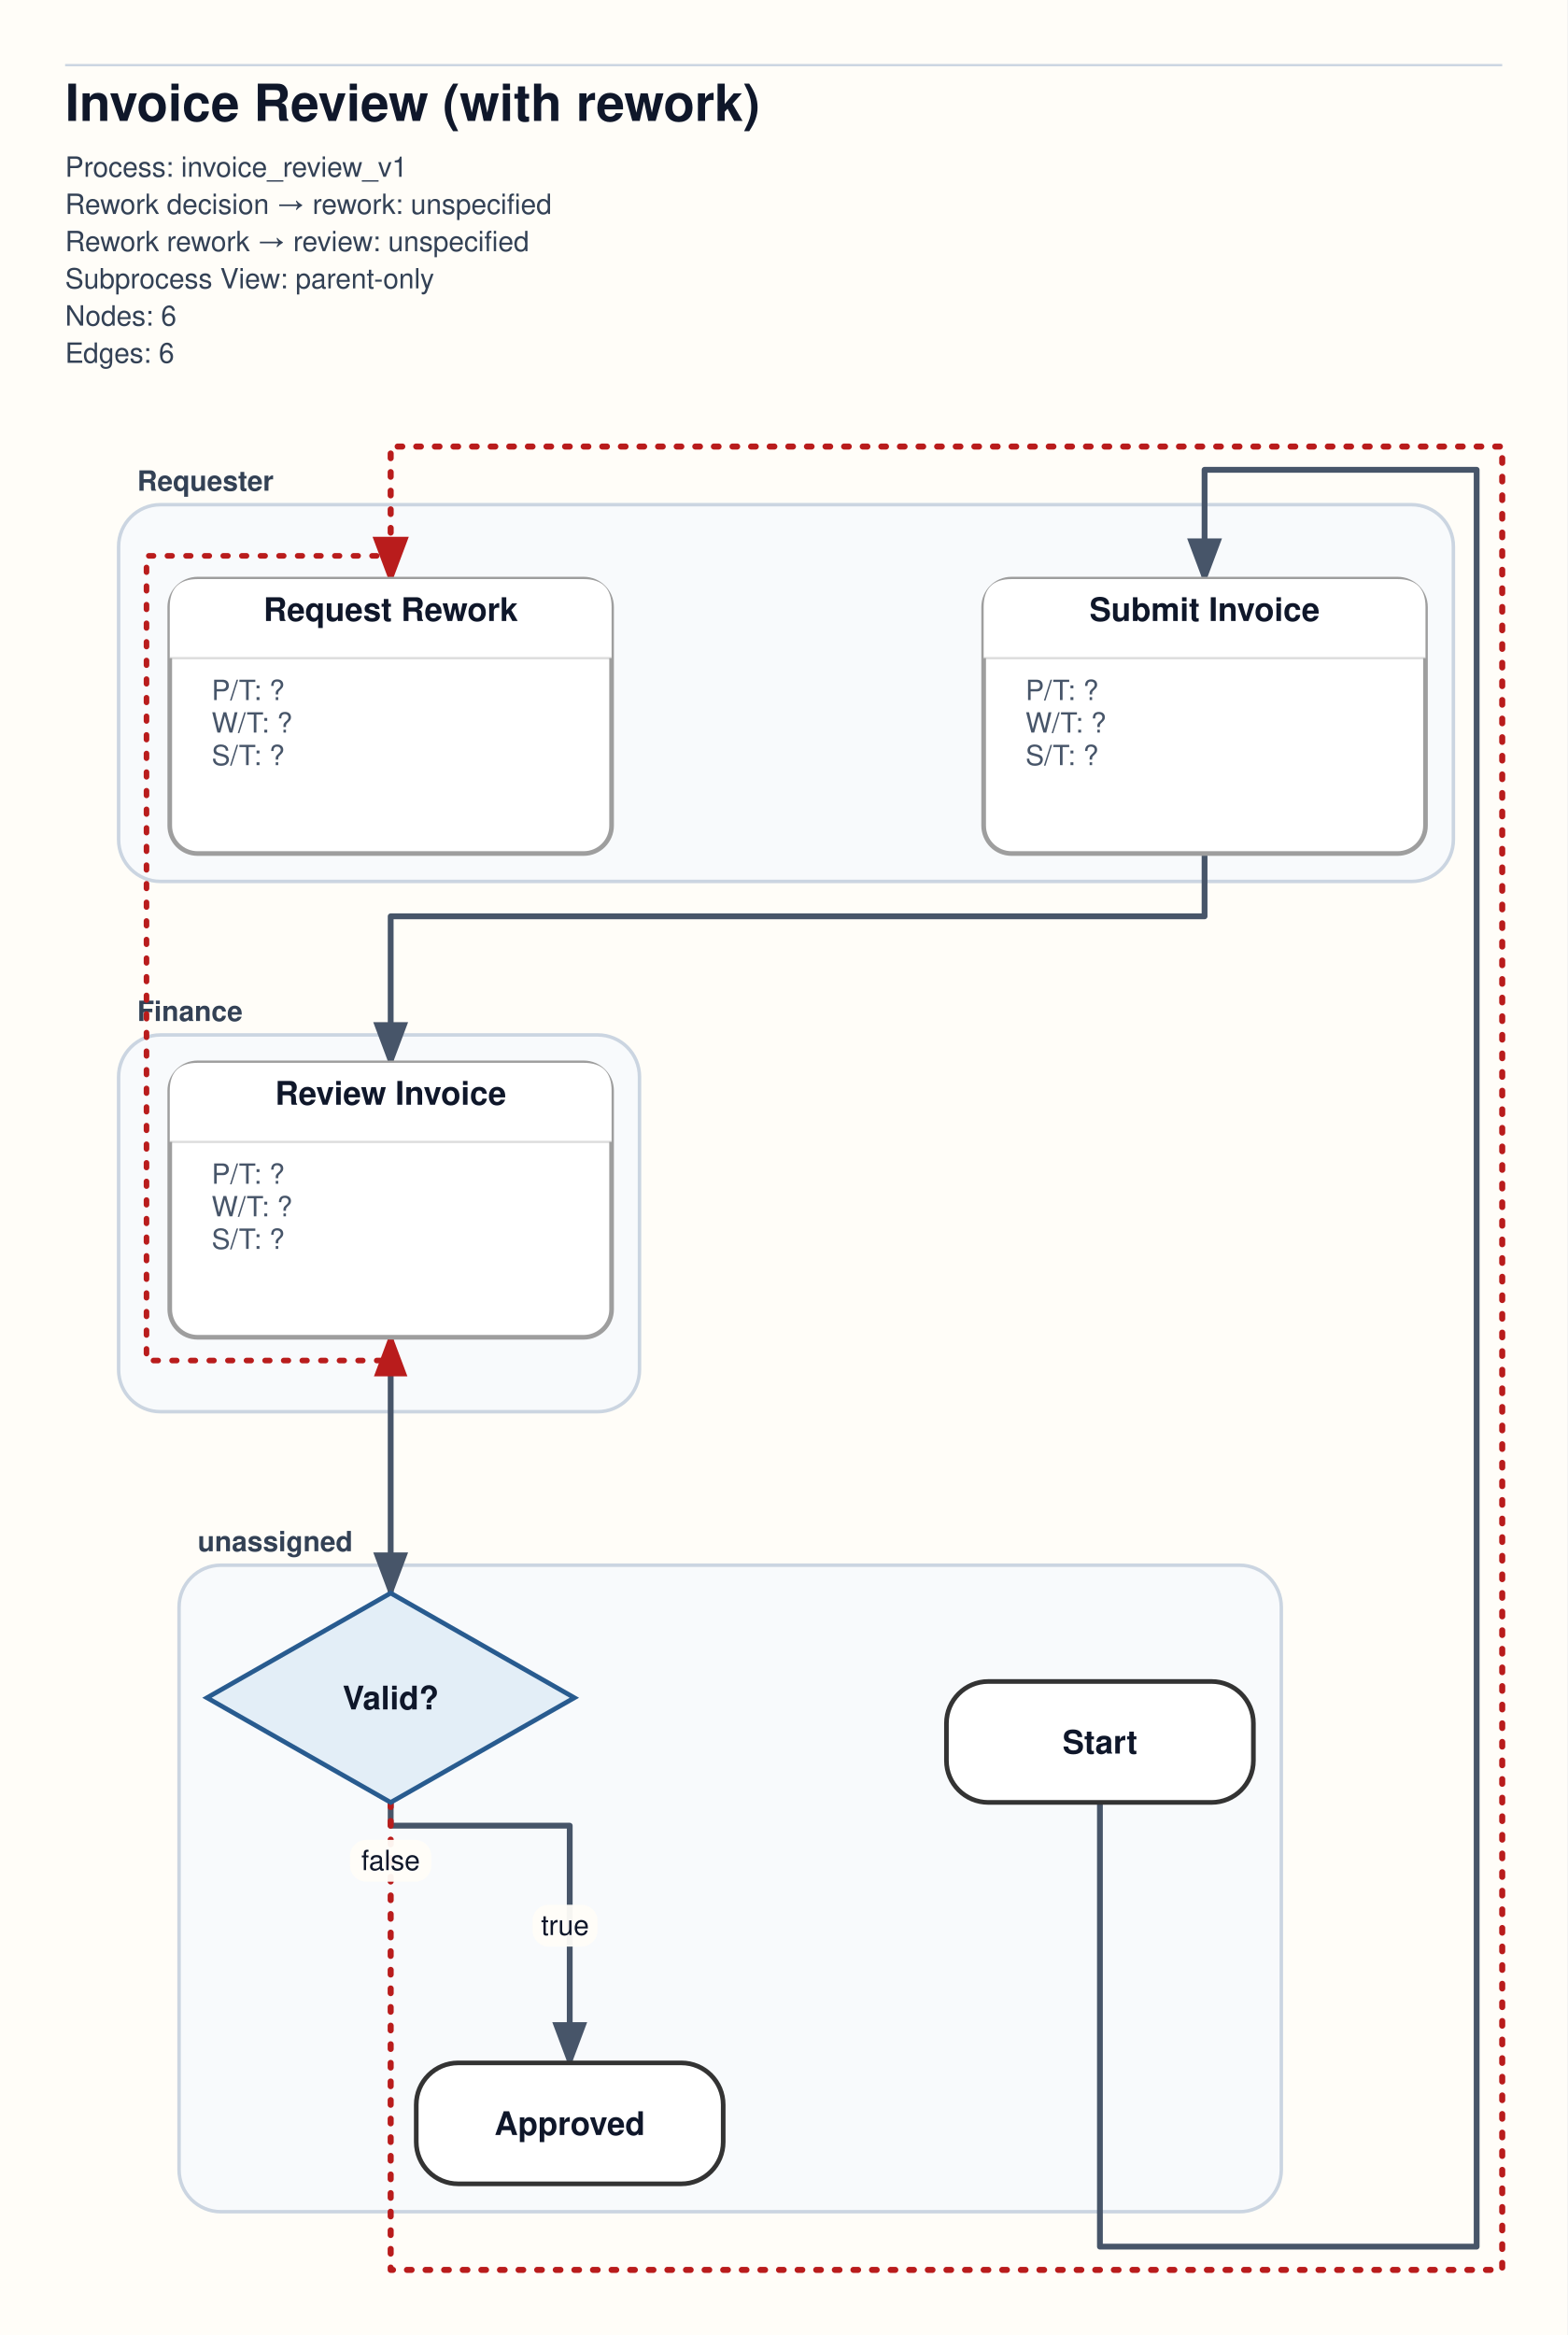
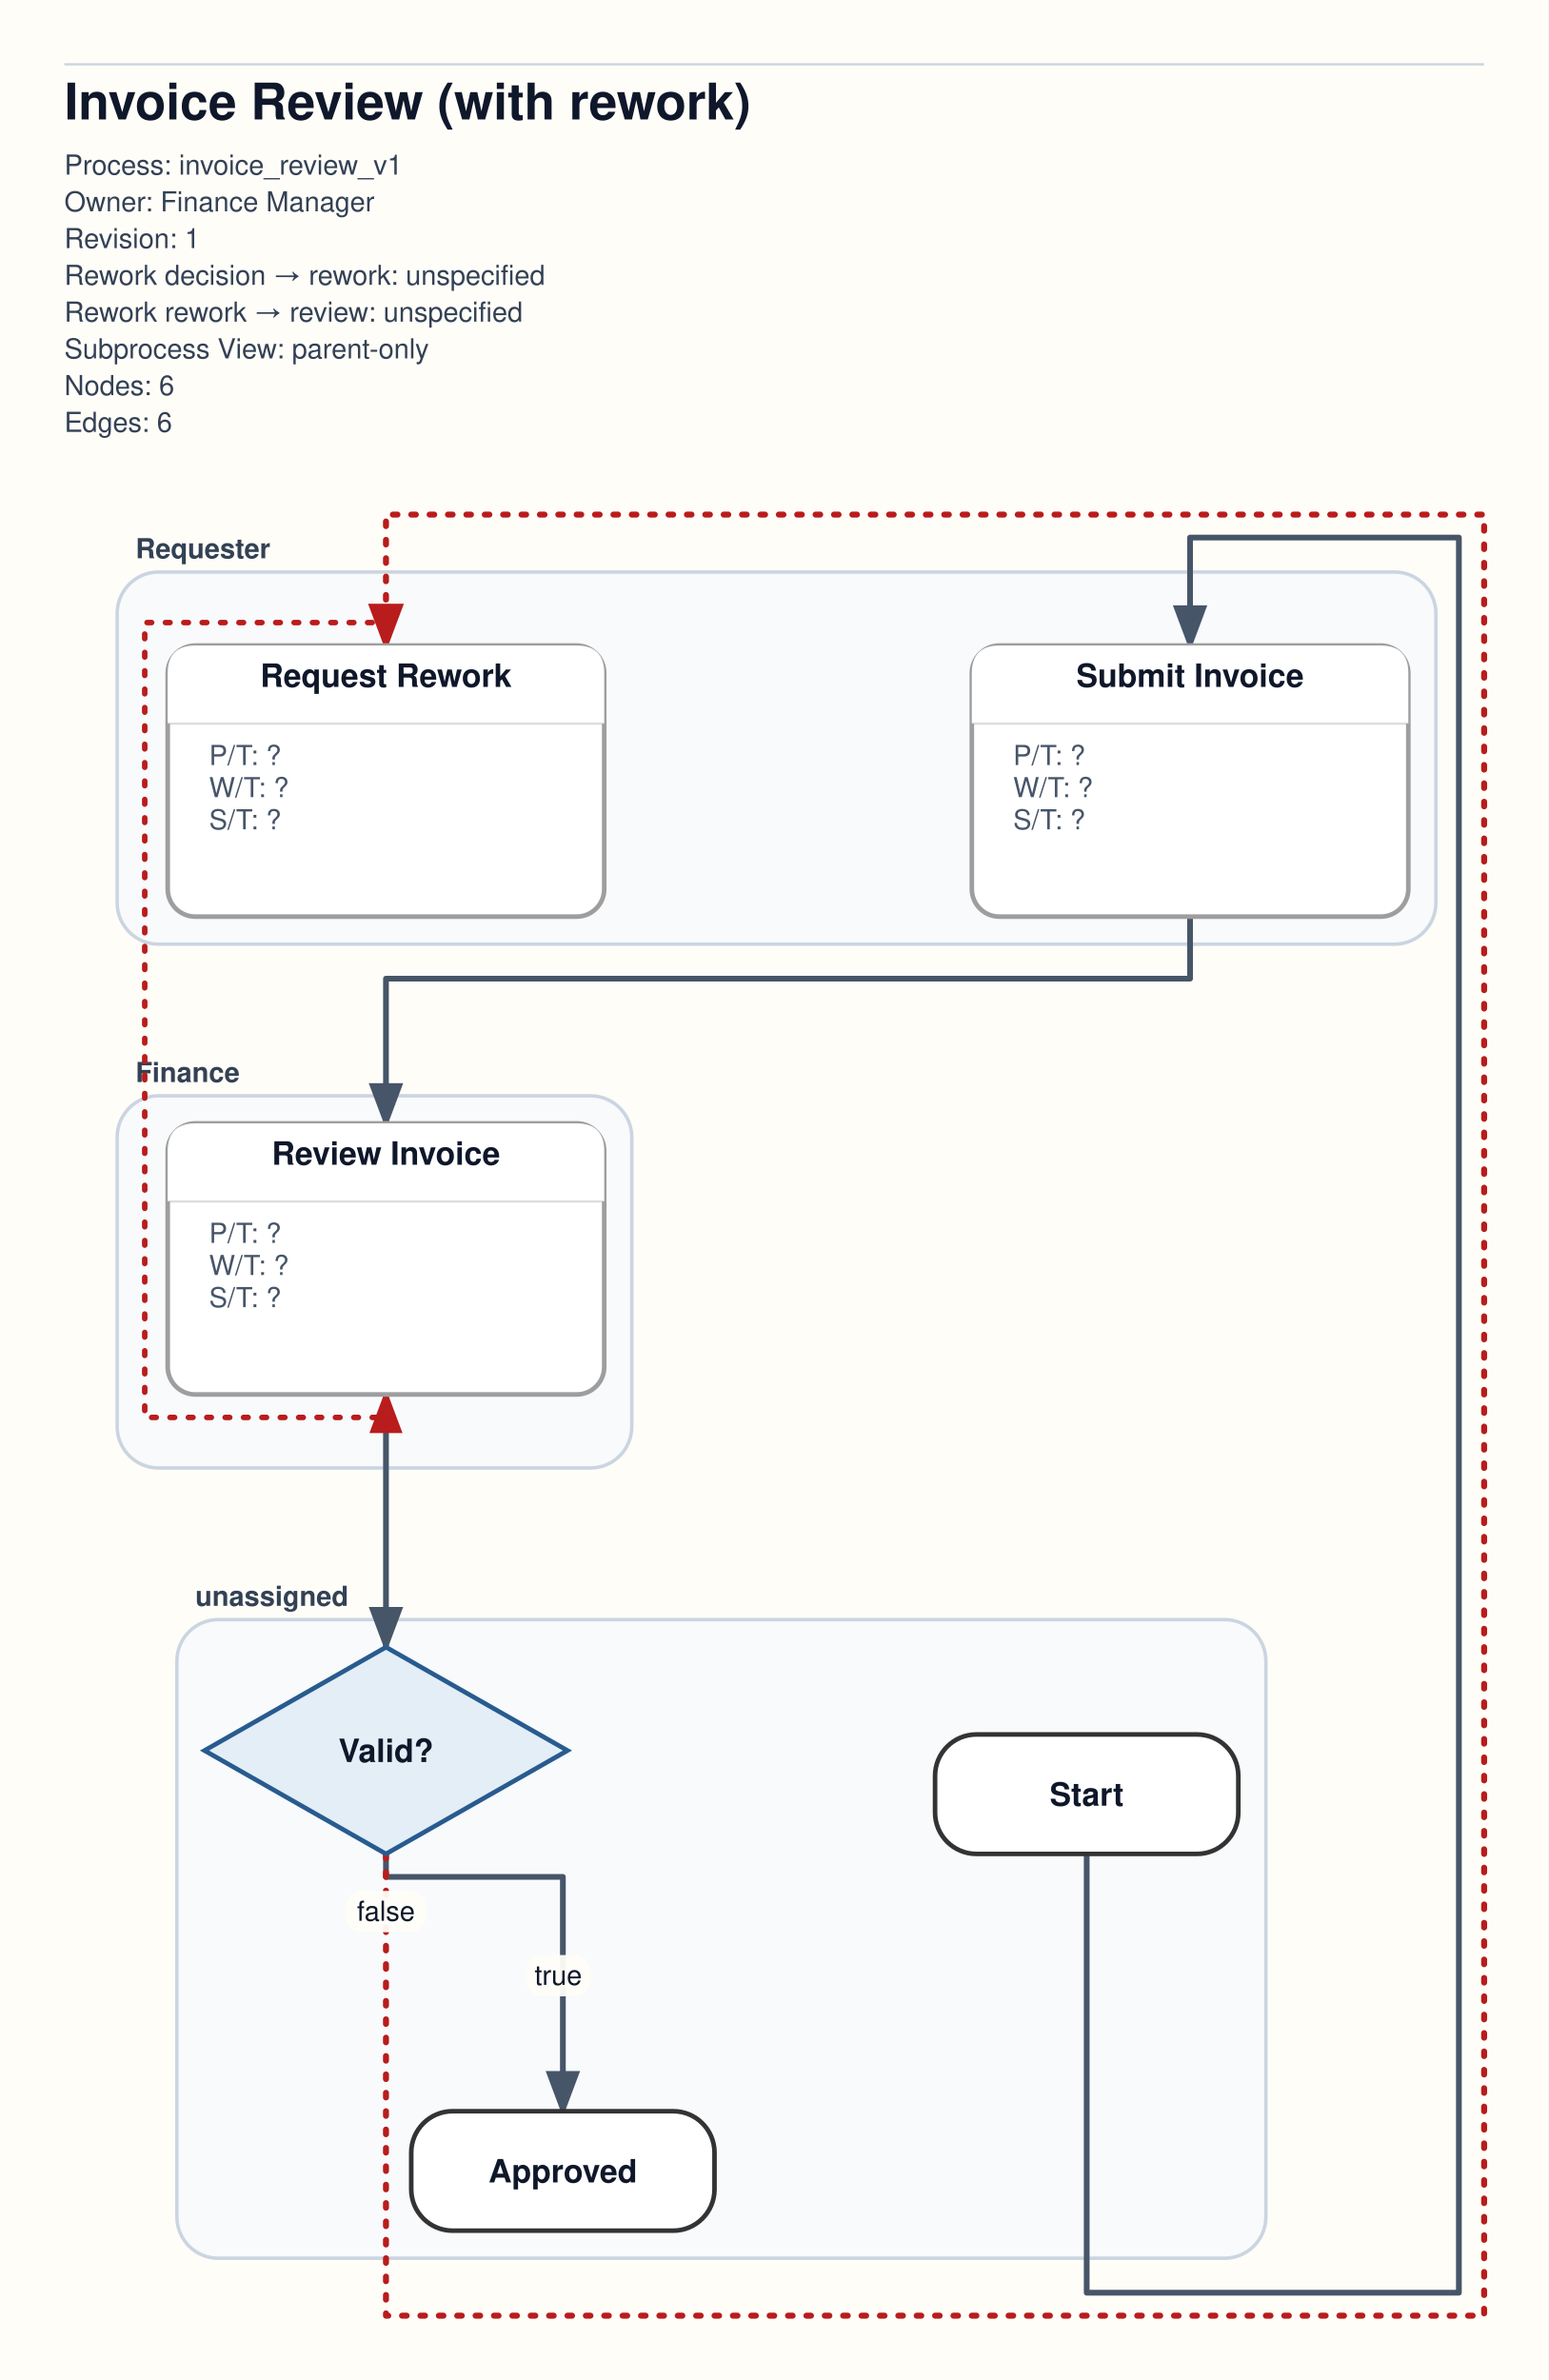
- <svg xmlns="http://www.w3.org/2000/svg" width="674" height="1004" viewBox="0 0 674 1004" data-flo-artifact-kind="svg" data-flo-backend="svg" data-flo-diagram="sppm" data-flo-layout-engine="elk" role="img" aria-labelledby="flo-svg-title flo-svg-description" data-sppm-publication-page-id="main-p1">
+ <svg xmlns="http://www.w3.org/2000/svg" width="674" height="1036" viewBox="0 0 674 1036" data-flo-artifact-kind="svg" data-flo-backend="svg" data-flo-diagram="sppm" data-flo-layout-engine="elk" role="img" aria-labelledby="flo-svg-title flo-svg-description" data-sppm-publication-page-id="main-p1">
  <defs>
    <marker id="flo-sppm-arrow" markerWidth="8" markerHeight="6" refX="7" refY="3" orient="auto" markerUnits="strokeWidth">
      <path d="M0,0 L8,3 L0,6 z" fill="#475569" />
    </marker>
    <marker id="flo-sppm-rework-arrow" markerWidth="8" markerHeight="6" refX="7" refY="3" orient="auto" markerUnits="strokeWidth">
      <path d="M0,0 L8,3 L0,6 z" fill="#b91c1c" />
    </marker>
  </defs>
  <rect width="100%" height="100%" fill="#fffdf8" />
  <g data-sppm-publication-band="header">
    <line x1="28.0" y1="28.0" x2="646.0" y2="28.0" stroke="#cbd5e1" stroke-width="1" />
    <text x="28.0" y="52.0" font-family="Helvetica" font-size="22" font-weight="700" fill="#0f172a">Invoice Review (with rework)</text>
    <text x="28.0" y="76.0" font-family="Helvetica" font-size="12" fill="#334155">Process: invoice_review_v1</text>
-     <text x="28.0" y="92.0" font-family="Helvetica" font-size="12" fill="#334155">Rework decision → rework: unspecified</text>
-     <text x="28.0" y="108.0" font-family="Helvetica" font-size="12" fill="#334155">Rework rework → review: unspecified</text>
-     <text x="28.0" y="124.0" font-family="Helvetica" font-size="12" fill="#334155">Subprocess View: parent-only</text>
-     <text x="28.0" y="140.0" font-family="Helvetica" font-size="12" fill="#334155">Nodes: 6</text>
-     <text x="28.0" y="156.0" font-family="Helvetica" font-size="12" fill="#334155">Edges: 6</text>
+     <text x="28.0" y="92.0" font-family="Helvetica" font-size="12" fill="#334155">Owner: Finance Manager</text>
+     <text x="28.0" y="108.0" font-family="Helvetica" font-size="12" fill="#334155">Revision: 1</text>
+     <text x="28.0" y="124.0" font-family="Helvetica" font-size="12" fill="#334155">Rework decision → rework: unspecified</text>
+     <text x="28.0" y="140.0" font-family="Helvetica" font-size="12" fill="#334155">Rework rework → review: unspecified</text>
+     <text x="28.0" y="156.0" font-family="Helvetica" font-size="12" fill="#334155">Subprocess View: parent-only</text>
+     <text x="28.0" y="172.0" font-family="Helvetica" font-size="12" fill="#334155">Nodes: 6</text>
+     <text x="28.0" y="188.0" font-family="Helvetica" font-size="12" fill="#334155">Edges: 6</text>
  </g>
-   <g transform="translate(28.0,180.0)">
+   <g transform="translate(28.0,212.0)">
    <g data-lane-id="requester">
      <rect x="23.0" y="37.0" width="574.0" height="162.0" rx="18" fill="#f8fafc" stroke="#cbd5e1" stroke-width="1.5" />
      <text x="31.0" y="31.0" font-family="Helvetica" font-size="12" font-weight="700" fill="#334155">Requester</text>
    </g>
    <g data-lane-id="finance">
      <rect x="23.0" y="265.0" width="224.0" height="162.0" rx="18" fill="#f8fafc" stroke="#cbd5e1" stroke-width="1.5" />
      <text x="31.0" y="259.0" font-family="Helvetica" font-size="12" font-weight="700" fill="#334155">Finance</text>
    </g>
    <g data-lane-id="unassigned">
      <rect x="49.0" y="493.0" width="474.0" height="278.0" rx="18" fill="#f8fafc" stroke="#cbd5e1" stroke-width="1.5" />
      <text x="57.0" y="487.0" font-family="Helvetica" font-size="12" font-weight="700" fill="#334155">unassigned</text>
    </g>
    <g data-edge-source="decision" data-edge-target="approve" data-edge-kind="direct">
      <polyline points="140.0,595.0 140.0,605.0 217.0,605.0 217.0,707.0" fill="none" stroke="#475569" stroke-width="2.5" stroke-linecap="round" stroke-linejoin="round" marker-end="url(#flo-sppm-arrow)" />
      <rect x="201.0" y="639.0" width="28.0" height="18.0" rx="7" fill="#fffdf8" fill-opacity="0.95" />
      <text x="215.0" y="652.0" text-anchor="middle" font-family="Helvetica" font-size="12" fill="#0f172a">true</text>
    </g>
    <g data-edge-source="decision" data-edge-target="rework" data-edge-kind="rework" data-edge-rework-variant="branch">
      <polyline points="140.0,595.0 140.0,796.0 618.0,796.0 618.0,12.0 140.0,12.0 140.0,69.0" fill="none" stroke="#b91c1c" stroke-width="2.6" stroke-linecap="round" stroke-linejoin="round" marker-end="url(#flo-sppm-rework-arrow)" stroke-dasharray="2 6" />
      <rect x="122.5" y="611.1" width="35.0" height="18.0" rx="7" fill="#fffdf8" fill-opacity="0.95" />
      <text x="140.0" y="624.1" text-anchor="middle" font-family="Helvetica" font-size="12" fill="#0f172a">false</text>
    </g>
    <g data-edge-source="review" data-edge-target="decision" data-edge-kind="direct">
      <polyline points="140.0,395.0 140.0,505.0" fill="none" stroke="#475569" stroke-width="2.5" stroke-linecap="round" stroke-linejoin="round" marker-end="url(#flo-sppm-arrow)" />
    </g>
    <g data-edge-source="rework" data-edge-target="review" data-edge-kind="rework" data-edge-rework-variant="return">
      <polyline points="140.0,69.0 140.0,59.0 35.0,59.0 35.0,405.0 140.0,405.0 140.0,395.0" fill="none" stroke="#b91c1c" stroke-width="2.4" stroke-linecap="round" stroke-linejoin="round" marker-end="url(#flo-sppm-rework-arrow)" stroke-dasharray="2 6" />
    </g>
    <g data-edge-source="start" data-edge-target="submit" data-edge-kind="direct">
      <polyline points="445.0,595.0 445.0,786.0 607.0,786.0 607.0,22.0 490.0,22.0 490.0,69.0" fill="none" stroke="#475569" stroke-width="2.5" stroke-linecap="round" stroke-linejoin="round" marker-end="url(#flo-sppm-arrow)" />
    </g>
    <g data-edge-source="submit" data-edge-target="review" data-edge-kind="direct">
      <polyline points="490.0,187.0 490.0,214.0 140.0,214.0 140.0,277.0" fill="none" stroke="#475569" stroke-width="2.5" stroke-linecap="round" stroke-linejoin="round" marker-end="url(#flo-sppm-arrow)" />
    </g>
    <g data-node-id="start" data-node-kind="start">
      <rect x="379.0" y="543.0" width="132.0" height="52.0" rx="18" fill="#FFFFFF" stroke="#333333" stroke-width="2" />
      <text x="445.0" y="574.0" text-anchor="middle" font-family="Helvetica" font-size="14" font-weight="600" fill="#0f172a">Start</text>
    </g>
    <g data-node-id="submit" data-node-kind="task">
      <rect x="395.0" y="69.0" width="190.0" height="118.0" rx="12" fill="white" stroke="#9E9E9E" stroke-width="2" />
      <path data-node-header="top-rounded" d="M 407.0 69.0 L 573.0 69.0 Q 585.0 69.0 585.0 81.0 L 585.0 103.0 L 395.0 103.0 L 395.0 81.0 Q 395.0 69.0 407.0 69.0 Z" fill="#FFFFFF" stroke="none" />
      <line x1="395.0" y1="103.0" x2="585.0" y2="103.0" stroke="#9E9E9E" stroke-width="1" opacity="0.35" />
      <text x="490.0" y="87.0" text-anchor="middle" font-family="Helvetica" font-size="14" font-weight="600" fill="#0f172a">Submit Invoice</text>
      <text x="413.0" y="121.0" text-anchor="start" font-family="Helvetica" font-size="12" font-weight="400" fill="#475569">P/T: ?</text>
      <text x="413.0" y="135.0" text-anchor="start" font-family="Helvetica" font-size="12" font-weight="400" fill="#475569">W/T: ?</text>
      <text x="413.0" y="149.0" text-anchor="start" font-family="Helvetica" font-size="12" font-weight="400" fill="#475569">S/T: ?</text>
    </g>
    <g data-node-id="review" data-node-kind="task">
      <rect x="45.0" y="277.0" width="190.0" height="118.0" rx="12" fill="white" stroke="#9E9E9E" stroke-width="2" />
      <path data-node-header="top-rounded" d="M 57.0 277.0 L 223.0 277.0 Q 235.0 277.0 235.0 289.0 L 235.0 311.0 L 45.0 311.0 L 45.0 289.0 Q 45.0 277.0 57.0 277.0 Z" fill="#FFFFFF" stroke="none" />
      <line x1="45.0" y1="311.0" x2="235.0" y2="311.0" stroke="#9E9E9E" stroke-width="1" opacity="0.35" />
      <text x="140.0" y="295.0" text-anchor="middle" font-family="Helvetica" font-size="14" font-weight="600" fill="#0f172a">Review Invoice</text>
      <text x="63.0" y="329.0" text-anchor="start" font-family="Helvetica" font-size="12" font-weight="400" fill="#475569">P/T: ?</text>
      <text x="63.0" y="343.0" text-anchor="start" font-family="Helvetica" font-size="12" font-weight="400" fill="#475569">W/T: ?</text>
      <text x="63.0" y="357.0" text-anchor="start" font-family="Helvetica" font-size="12" font-weight="400" fill="#475569">S/T: ?</text>
    </g>
    <g data-node-id="decision" data-node-kind="decision">
      <polygon points="140.0,505.0 219.0,550.0 140.0,595.0 61.0,550.0" fill="#E3EEF7" stroke="#285B8F" stroke-width="2" />
      <text x="140.0" y="555.0" text-anchor="middle" font-family="Helvetica" font-size="14" font-weight="600" fill="#0f172a">Valid?</text>
    </g>
    <g data-node-id="rework" data-node-kind="task">
      <rect x="45.0" y="69.0" width="190.0" height="118.0" rx="12" fill="white" stroke="#9E9E9E" stroke-width="2" />
      <path data-node-header="top-rounded" d="M 57.0 69.0 L 223.0 69.0 Q 235.0 69.0 235.0 81.0 L 235.0 103.0 L 45.0 103.0 L 45.0 81.0 Q 45.0 69.0 57.0 69.0 Z" fill="#FFFFFF" stroke="none" />
      <line x1="45.0" y1="103.0" x2="235.0" y2="103.0" stroke="#9E9E9E" stroke-width="1" opacity="0.35" />
      <text x="140.0" y="87.0" text-anchor="middle" font-family="Helvetica" font-size="14" font-weight="600" fill="#0f172a">Request Rework</text>
      <text x="63.0" y="121.0" text-anchor="start" font-family="Helvetica" font-size="12" font-weight="400" fill="#475569">P/T: ?</text>
      <text x="63.0" y="135.0" text-anchor="start" font-family="Helvetica" font-size="12" font-weight="400" fill="#475569">W/T: ?</text>
      <text x="63.0" y="149.0" text-anchor="start" font-family="Helvetica" font-size="12" font-weight="400" fill="#475569">S/T: ?</text>
    </g>
    <g data-node-id="approve" data-node-kind="end">
      <rect x="151.0" y="707.0" width="132.0" height="52.0" rx="18" fill="#FFFFFF" stroke="#333333" stroke-width="2" />
      <text x="217.0" y="738.0" text-anchor="middle" font-family="Helvetica" font-size="14" font-weight="600" fill="#0f172a">Approved</text>
    </g>
  </g>
</svg>
